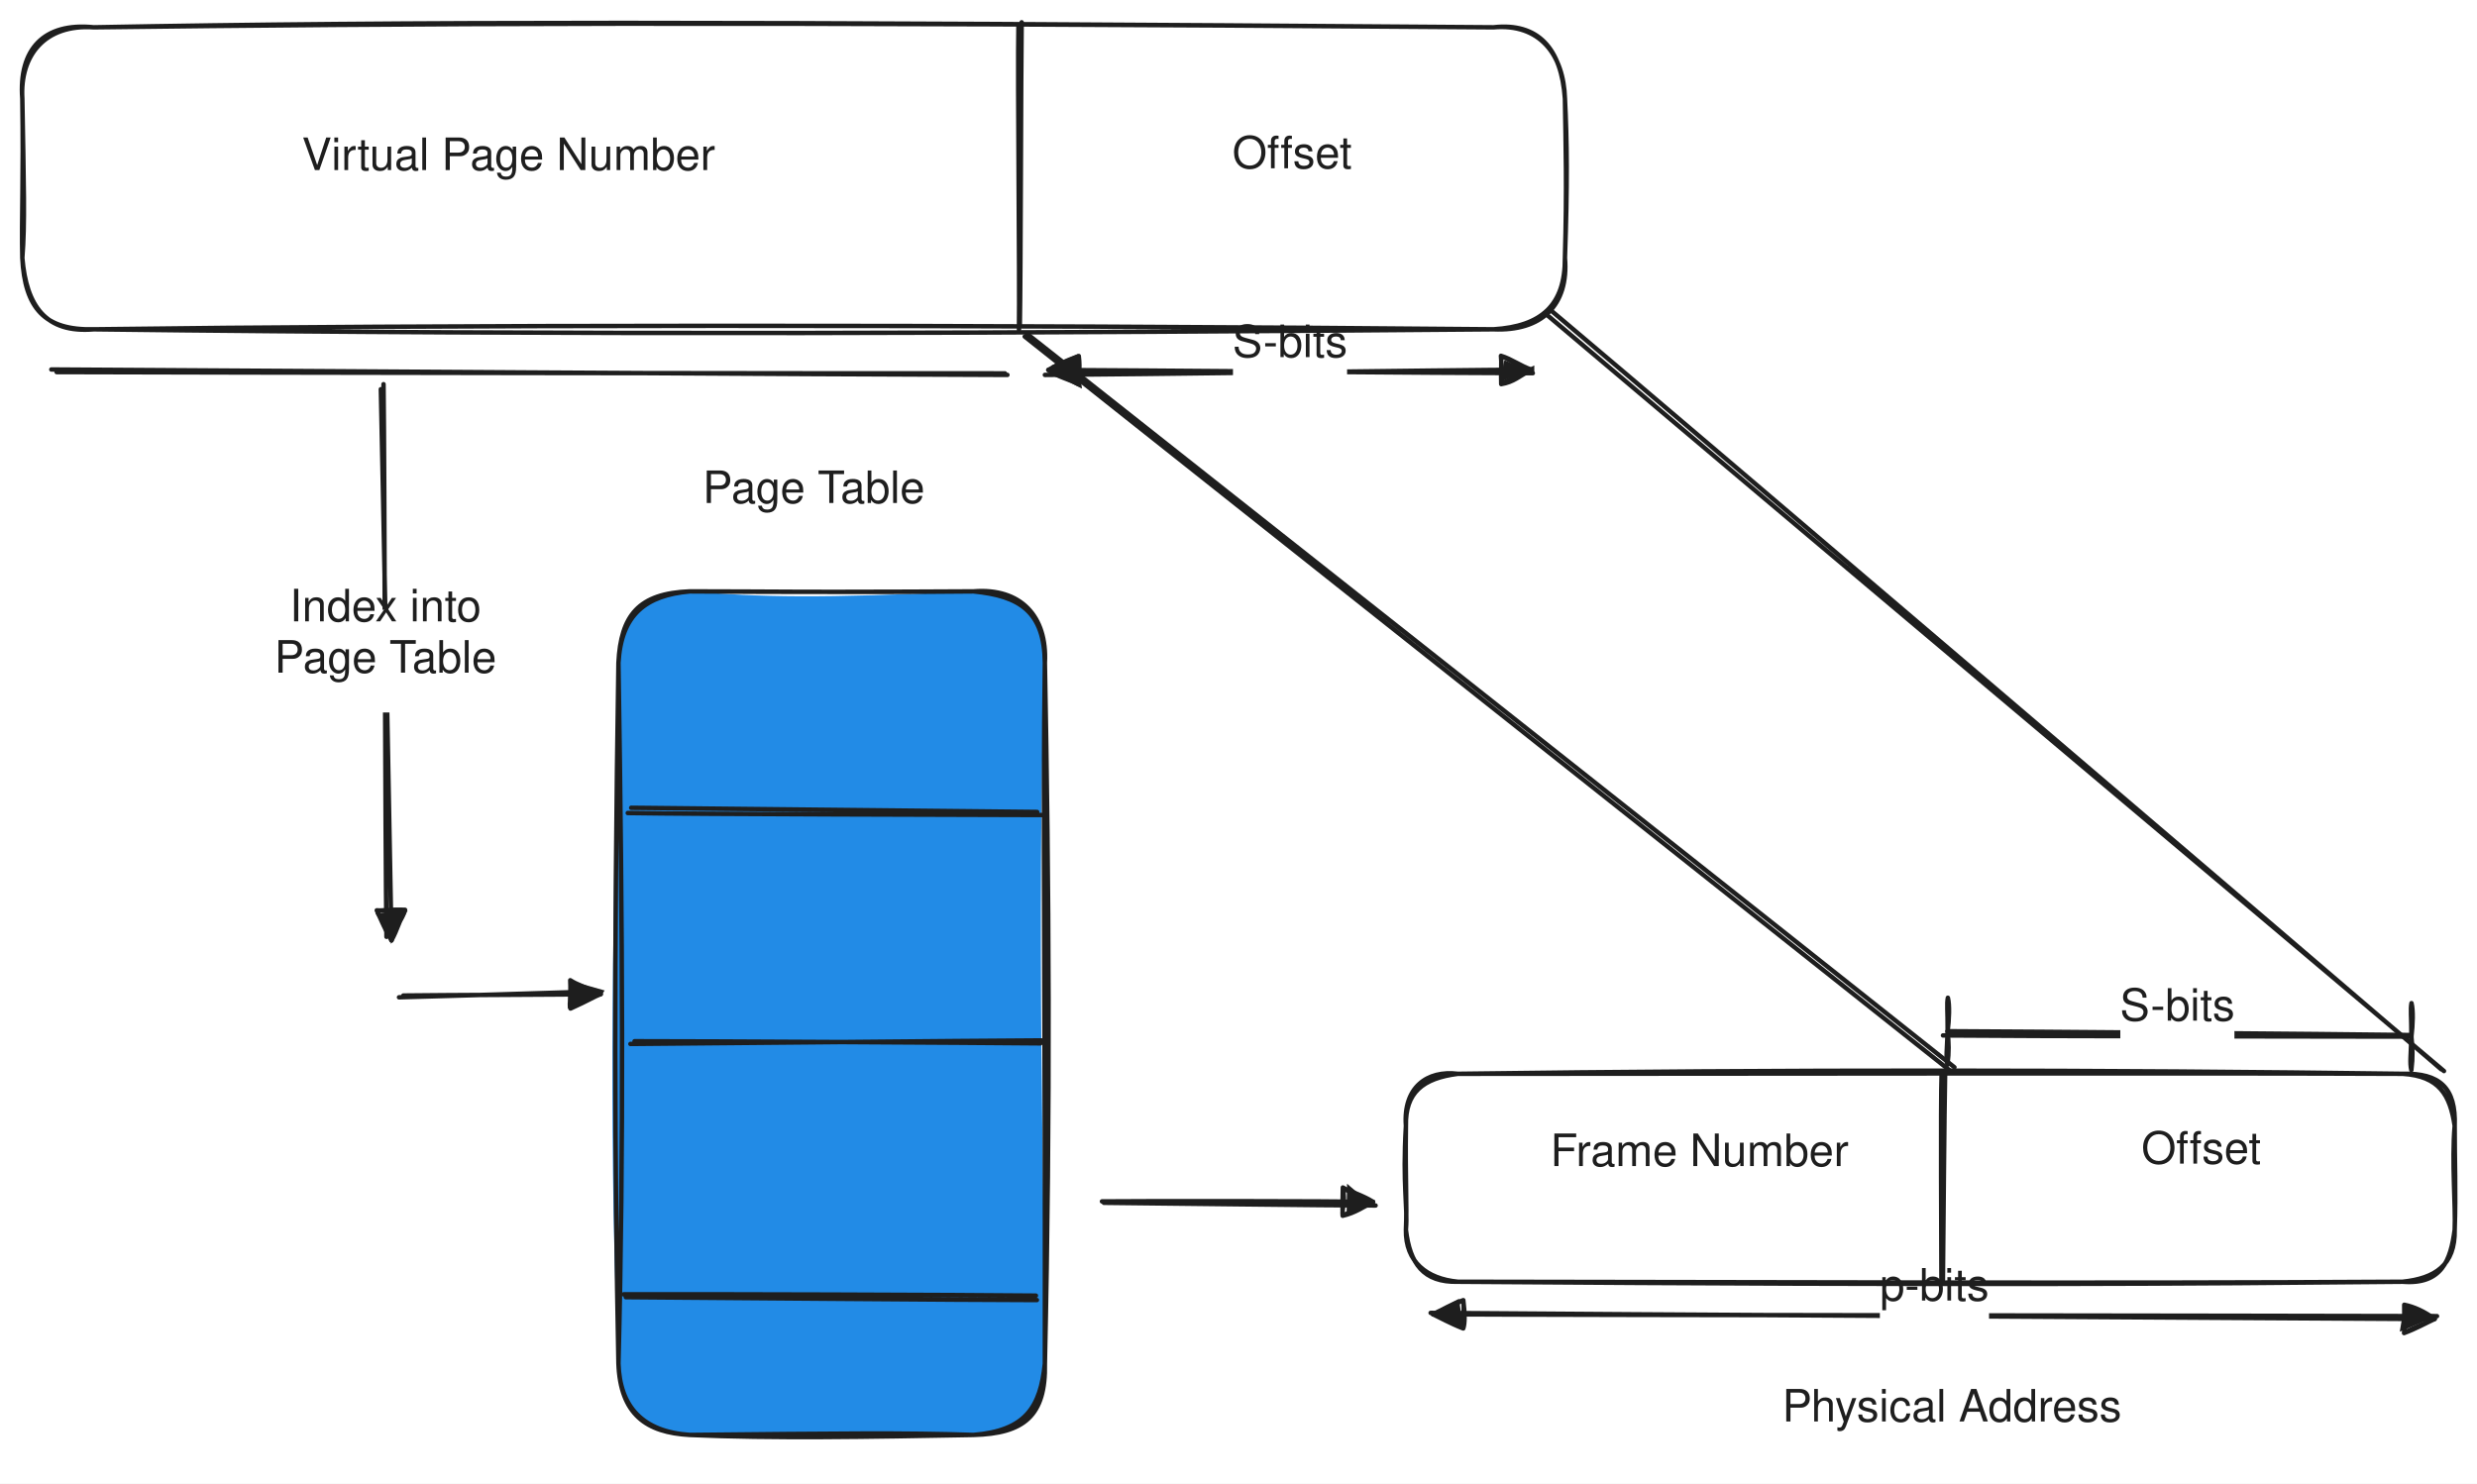
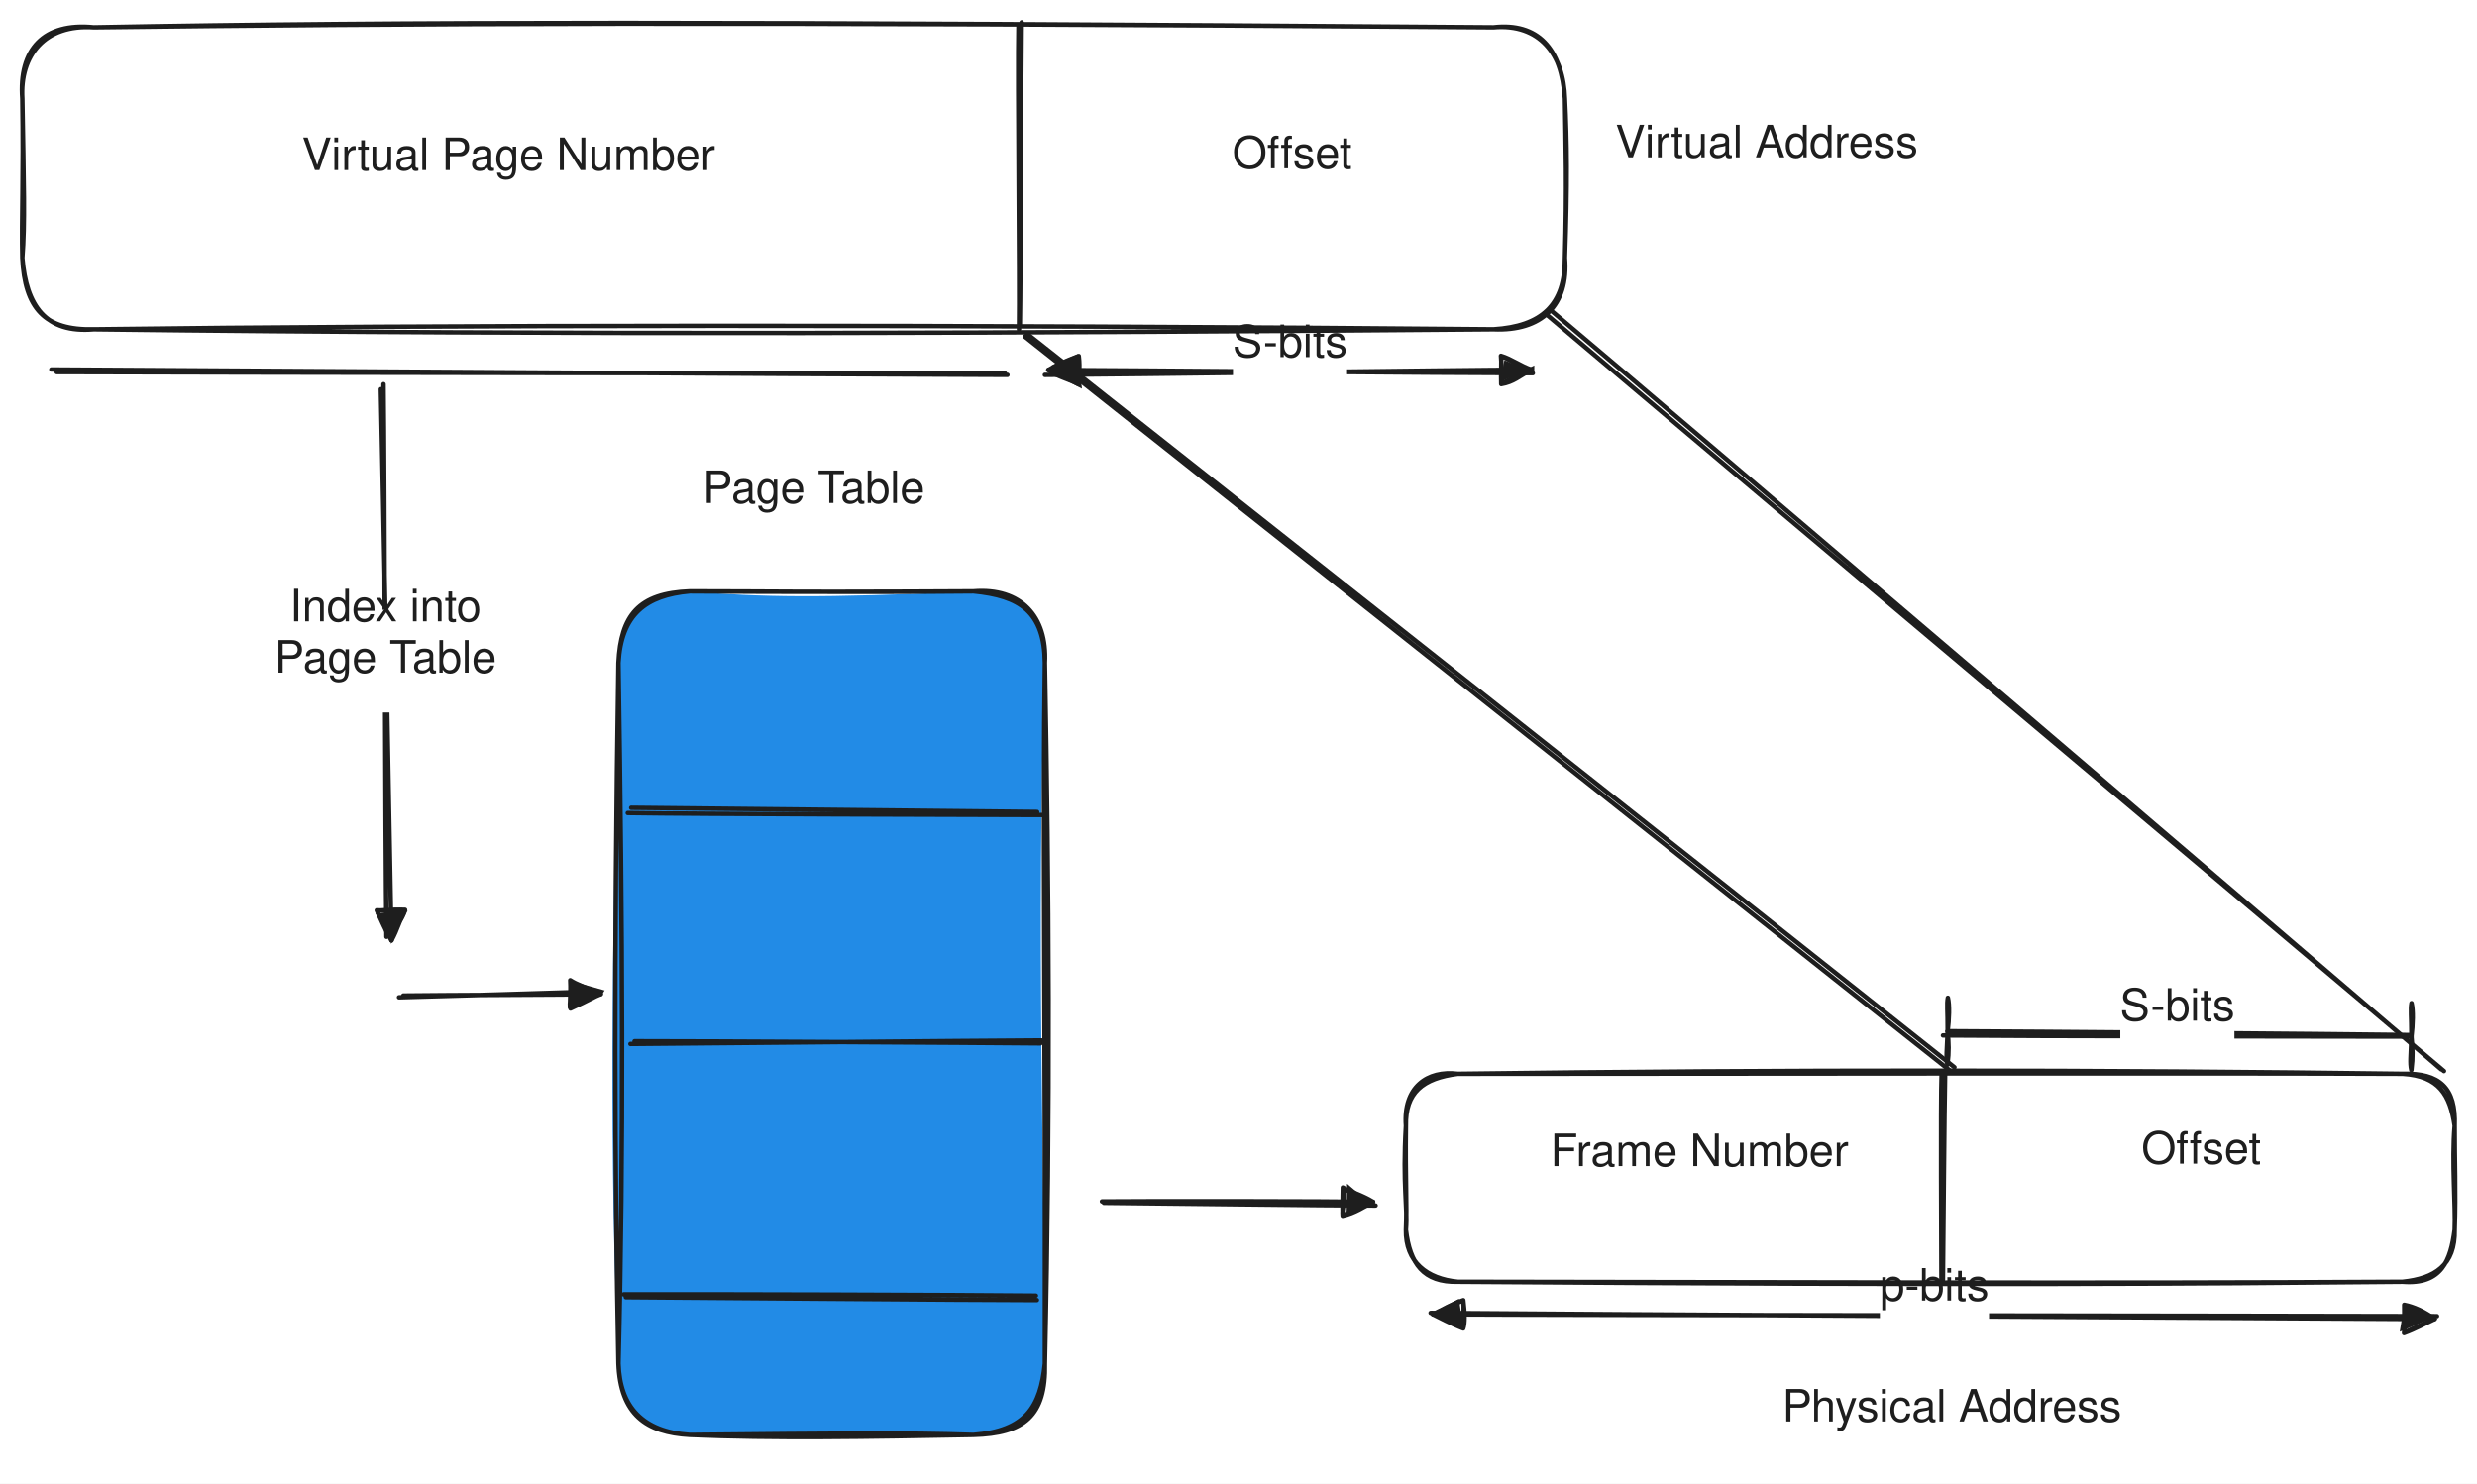
<svg xmlns="http://www.w3.org/2000/svg" version="1.1" viewBox="0 0 1109.818 664.831" width="1109.818" height="664.831" class="excalidraw-svg">
  <defs>
    <style class="style-fonts">
      @font-face {
        font-family: "Virgil";
        src: url("https://excalidraw.com/Virgil.woff2");
      }
      @font-face {
        font-family: "Cascadia";
        src: url("https://excalidraw.com/Cascadia.woff2");
      }
      @font-face {
        font-family: "Assistant";
        src: url("https://excalidraw.com/Assistant-Regular.woff2");
      }
    </style>
  </defs>
  <rect x="0" y="0" width="1109.818" height="664.831" fill="#ffffff" />
  <g stroke-linecap="round" transform="translate(277.0978 265.01) rotate(0 95.53058 189.0027)">
    <path d="M32 0 C65.24 2.67, 88.65 3.16, 159.06 0 C178.11 -2.88, 193.52 9.94, 191.06 32 C186.99 151.01, 190.98 268.57, 191.06 346.01 C188.42 368.72, 181.55 374.98, 159.06 378.01 C126.3 375.77, 97.61 382.58, 32 378.01 C9.57 376.06, 2.29 368.74, 0 346.01 C-4.21 256.23, -2.96 165.72, 0 32 C2.26 11.28, 7.19 0.48, 32 0" stroke="none" stroke-width="0" fill="#228be6" />
    <path d="M32 0 C77.7 0.35, 121.31 0.21, 159.06 0 M32 0 C65.26 -0.01, 97.8 0.56, 159.06 0 M159.06 0 C180.26 -1.71, 192.18 11.16, 191.06 32 M159.06 0 C179.84 2.03, 190.83 9.07, 191.06 32 M191.06 32 C190.05 103.62, 191.26 174.03, 191.06 346.01 M191.06 32 C192.92 131.61, 193.6 230.7, 191.06 346.01 M191.06 346.01 C189.08 365.59, 182.37 376.14, 159.06 378.01 M191.06 346.01 C191.56 369.62, 181.64 377.4, 159.06 378.01 M159.06 378.01 C112.09 378.89, 68.46 379.62, 32 378.01 M159.06 378.01 C128.36 377, 99.26 377.36, 32 378.01 M32 378.01 C10.89 376.62, 0.59 365.4, 0 346.01 M32 378.01 C12.36 376.95, 0.87 368.81, 0 346.01 M0 346.01 C-1.74 258.23, -2.08 167.49, 0 32 M0 346.01 C2.42 249.28, 1.86 153.47, 0 32 M0 32 C1.24 10.32, 12.29 1.76, 32 0 M0 32 C1.07 10.71, 8.92 0.87, 32 0" stroke="#1e1e1e" stroke-width="2" fill="none" />
  </g>
  <g transform="translate(314.8538 220.2482) rotate(0 50.03906 11.5)">
    <text x="0" y="0" font-family="Helvetica, Segoe UI Emoji" font-size="20px" fill="#1e1e1e" text-anchor="start" style="white-space: pre;" direction="ltr" dominant-baseline="text-before-edge">Page Table</text>
  </g>
  <g stroke-linecap="round">
    <g transform="translate(282.9361 362.5148) rotate(0 91.21203 0.8275504)">
      <path d="M-0.13 -0.53 C30.17 -0.22, 151.17 1.05, 181.75 1.34 M-1.66 1.81 C29.03 2.33, 153.32 2.63, 184.11 2.71" stroke="#1e1e1e" stroke-width="2" fill="none" />
    </g>
  </g>
  <mask />
  <g stroke-linecap="round">
    <g transform="translate(283.1407 468.1147) rotate(0 91.28427 -0.7403269)">
      <path d="M-0.68 -0.31 C29.93 -0.54, 152.78 -1.75, 183.48 -1.89 M1.17 -1.52 C31.71 -1.54, 152.66 -0.87, 183.01 -0.57" stroke="#1e1e1e" stroke-width="2" fill="none" />
    </g>
  </g>
  <mask />
  <g stroke-linecap="round">
    <g transform="translate(279.4933 581.6896) rotate(0 92.05765 0.3039517)">
      <path d="M0.91 -0.41 C31.87 -0.22, 154.56 0.88, 185.08 0.88 M-0.07 -1.68 C30.87 -1.83, 154.09 -1.44, 184.64 -1.1" stroke="#1e1e1e" stroke-width="2" fill="none" />
    </g>
  </g>
  <mask />
  <g stroke-linecap="round" transform="translate(10 12.23737) rotate(0 345.5872 67.66514)">
    <path d="M32 0 C171.38 -1.68, 309.89 -2.65, 659.17 0 M32 0 C173.09 -2.63, 313.86 -2.62, 659.17 0 M659.17 0 C679.96 -1.84, 690.58 12.27, 691.17 32 M659.17 0 C679.03 -2.24, 689.63 9.34, 691.17 32 M691.17 32 C691.49 52.52, 692.08 71.93, 691.17 103.33 M691.17 32 C692.12 51.07, 692.33 70.29, 691.17 103.33 M691.17 103.33 C691.31 124.43, 680.73 134.01, 659.17 135.33 M691.17 103.33 C692.94 124.77, 680.57 136.24, 659.17 135.33 M659.17 135.33 C453.76 137.06, 248.65 137.99, 32 135.33 M659.17 135.33 C420.18 133.12, 180.55 133.38, 32 135.33 M32 135.33 C10.01 135.87, 1.12 125.99, 0 103.33 M32 135.33 C10.55 137.16, 1.81 125.01, 0 103.33 M0 103.33 C1.22 88.11, 0.65 70.33, 0 32 M0 103.33 C-0.43 85.87, 0.58 67.39, 0 32 M0 32 C-1.19 12.56, 10.13 -1.54, 32 0 M0 32 C-1.7 9.75, 9.63 -2.27, 32 0" stroke="#1e1e1e" stroke-width="2" fill="none" />
  </g>
  <g stroke-linecap="round">
    <g transform="translate(457.7119 10.81672) rotate(0 -0.934967 67.54104)">
      <path d="M0.04 -0.82 C-0.26 21.6, -0.37 112.67, -0.78 135.25 M-1.4 1.37 C-1.85 23.95, -0.81 114.48, -1.16 136.88" stroke="#1e1e1e" stroke-width="2" fill="none" />
    </g>
  </g>
  <mask />
  <g transform="translate(135.2488 71.03733) rotate(0 92.64648 11.5)">
    <text x="0" y="0" font-family="Helvetica, Segoe UI Emoji" font-size="20px" fill="#1e1e1e" text-anchor="start" style="white-space: pre;" direction="ltr" dominant-baseline="text-before-edge">Virtual Page Number</text>
  </g>
  <g transform="translate(552.1394 70.24462) rotate(0 26.49902 11.5)">
    <text x="0" y="0" font-family="Helvetica, Segoe UI Emoji" font-size="20px" fill="#1e1e1e" text-anchor="start" style="white-space: pre;" direction="ltr" dominant-baseline="text-before-edge">Offset</text>
  </g>
  <g mask="url(#mask-alwZYPKYvgJzynvdfohyM)" stroke-linecap="round">
    <g transform="translate(469.8597 166.5368) rotate(0 108.1367 -0.1754456)">
      <path d="M-0.16 -0.75 C35.91 -0.62, 180.68 0.67, 216.91 0.69 M-1.7 1.47 C34.22 1.29, 179.86 -0.73, 216.29 -0.88" stroke="#1e1e1e" stroke-width="2" fill="none" />
    </g>
    <g transform="translate(469.8597 166.5368) rotate(0 108.1367 -0.1754456)">
      <path d="M1.13 -2.66 L13.1 -7.86 L14.91 7.63 L1.13 0.43" stroke="none" stroke-width="0" fill="#1e1e1e" fill-rule="evenodd" />
      <path d="M-0.16 -0.75 C3.57 -2.07, 10.48 -3.86, 13.48 -7 M-0.16 -0.75 C3.04 -2.76, 7.49 -4.75, 13.48 -7 M13.48 -7 C14.21 -1.23, 13.29 2.8, 13.39 5.68 M13.48 -7 C13.29 -2.04, 13.79 2.81, 13.39 5.68 M13.39 5.68 C9.08 3.29, 3.96 2.39, -0.16 -0.75 M13.39 5.68 C10.07 3.4, 5.63 2.58, -0.16 -0.75 M-0.16 -0.75 C-0.16 -0.75, -0.16 -0.75, -0.16 -0.75 M-0.16 -0.75 C-0.16 -0.75, -0.16 -0.75, -0.16 -0.75" stroke="#1e1e1e" stroke-width="2" fill="none" />
    </g>
    <g transform="translate(469.8597 166.5368) rotate(0 108.1367 -0.1754456)">
      <path d="M217.58 -2.79 L202.38 4.72 L204.16 -5.14 L217.58 0.3" stroke="none" stroke-width="0" fill="#1e1e1e" fill-rule="evenodd" />
      <path d="M216.29 -0.88 C210.72 2.11, 208.34 4.66, 202.76 5.59 M216.29 -0.88 C211.92 0.47, 208.82 2.02, 202.76 5.59 M202.76 5.59 C203.69 2.12, 202.75 -3.09, 202.64 -7.09 M202.76 5.59 C202.54 0.45, 203.03 -4.8, 202.64 -7.09 M202.64 -7.09 C207.7 -4.89, 211.97 -1.43, 216.29 -0.88 M202.64 -7.09 C207.45 -5.64, 211.15 -2.67, 216.29 -0.88 M216.29 -0.88 C216.29 -0.88, 216.29 -0.88, 216.29 -0.88 M216.29 -0.88 C216.29 -0.88, 216.29 -0.88, 216.29 -0.88" stroke="#1e1e1e" stroke-width="2" fill="none" />
    </g>
  </g>
  <mask id="mask-alwZYPKYvgJzynvdfohyM">
    <rect x="0" y="0" fill="#fff" width="786.133" height="266.888" />
    <rect x="552.435" y="154.861" fill="#000" width="51.123" height="23" opacity="1" />
  </mask>
  <g transform="translate(552.4348 154.8614) rotate(0 25.02871 11.96756)">
    <text x="25.562" y="0" font-family="Helvetica, Segoe UI Emoji" font-size="20px" fill="#1e1e1e" text-anchor="middle" style="white-space: pre;" direction="ltr" dominant-baseline="text-before-edge">S-bits</text>
  </g>
  <g stroke-linecap="round">
    <g transform="translate(450.6755 167.3113) rotate(0 -213.5328 -0.5113525)">
      <path d="M0.69 0.69 C-70.72 0.54, -356.53 -1.27, -427.68 -1.74 M-0.41 0 C-71.48 0.08, -354.27 -0.35, -425.3 -0.58" stroke="#1e1e1e" stroke-width="2" fill="none" />
    </g>
  </g>
  <mask />
  <g mask="url(#mask-0TCVc7kuBqDsSEb7P_uxU)" stroke-linecap="round">
    <g transform="translate(171.3716 172.8966) rotate(0 1.338911 123.3709)">
      <path d="M0.47 -0.73 C0.97 40.62, 1.22 205.67, 1.79 246.9 M-0.73 1.51 C0.23 43.17, 3.29 207.45, 4.03 248.52" stroke="#1e1e1e" stroke-width="2" fill="none" />
    </g>
    <g transform="translate(171.3716 172.8966) rotate(0 1.338911 123.3709)">
      <path d="M4.74 248.75 L-3.13 236.44 L11.25 235.07 L3.47 250.32" stroke="none" stroke-width="0" fill="#1e1e1e" fill-rule="evenodd" />
      <path d="M4.03 248.52 C1.91 244.69, 1.68 244.54, -2.56 235.04 M4.03 248.52 C1.49 244.24, -0.38 239.88, -2.56 235.04 M-2.56 235.04 C2.22 235.23, 5.5 235.67, 10.12 234.81 M-2.56 235.04 C-0.15 235.32, 2.94 234.55, 10.12 234.81 M10.12 234.81 C8.81 239.52, 5.57 242.25, 4.03 248.52 M10.12 234.81 C7.65 239.46, 6.8 243.44, 4.03 248.52 M4.03 248.52 C4.03 248.52, 4.03 248.52, 4.03 248.52 M4.03 248.52 C4.03 248.52, 4.03 248.52, 4.03 248.52" stroke="#1e1e1e" stroke-width="2" fill="none" />
    </g>
  </g>
  <mask id="mask-0TCVc7kuBqDsSEb7P_uxU">
    <rect x="0" y="0" fill="#fff" width="274.049" height="519.638" />
    <rect x="122.671" y="273.267" fill="#000" width="100.078" height="46" opacity="1" />
  </mask>
  <g transform="translate(122.6715 273.2675) rotate(0 50.34909 23.52446)">
    <text x="50.039" y="0" font-family="Helvetica, Segoe UI Emoji" font-size="20px" fill="#1e1e1e" text-anchor="middle" style="white-space: pre;" direction="ltr" dominant-baseline="text-before-edge">Index into</text>
    <text x="50.039" y="23" font-family="Helvetica, Segoe UI Emoji" font-size="20px" fill="#1e1e1e" text-anchor="middle" style="white-space: pre;" direction="ltr" dominant-baseline="text-before-edge">Page Table</text>
  </g>
  <g stroke-linecap="round">
    <g transform="translate(179.3024 446.4103) rotate(0 44.28402 -0.7253517)">
      <path d="M-0.52 0.49 C13.89 0.13, 72.76 -1.62, 87.63 -2.12 M1.41 -0.3 C16.09 -0.51, 75.42 -0.69, 89.85 -0.93" stroke="#1e1e1e" stroke-width="2" fill="none" />
    </g>
    <g transform="translate(179.3024 446.4103) rotate(0 44.28402 -0.7253517)">
      <path d="M90.43 -0.81 L75.17 5.59 L76.36 -6.87 L91.61 -2.58" stroke="none" stroke-width="0" fill="#1e1e1e" fill-rule="evenodd" />
      <path d="M89.85 -0.93 C85.08 0.41, 78.25 4.31, 76.31 5.53 M89.85 -0.93 C86.97 0.14, 84.71 1.75, 76.31 5.53 M76.31 5.53 C75.3 2.89, 77.38 -0.32, 76.2 -7.15 M76.31 5.53 C75.7 2.54, 76.54 0.37, 76.2 -7.15 M76.2 -7.15 C78.89 -5.01, 81.4 -4.65, 89.85 -0.93 M76.2 -7.15 C79.2 -5.19, 82.36 -4.31, 89.85 -0.93 M89.85 -0.93 C89.85 -0.93, 89.85 -0.93, 89.85 -0.93 M89.85 -0.93 C89.85 -0.93, 89.85 -0.93, 89.85 -0.93" stroke="#1e1e1e" stroke-width="2" fill="none" />
    </g>
  </g>
  <mask />
  <g stroke-linecap="round" transform="translate(629.9194 481.1862) rotate(0 234.9493 46.58826)">
    <path d="M23.29 0 C189.19 -0.07, 353.34 -0.4, 446.6 0 M23.29 0 C169.22 -1.97, 314.78 -1.79, 446.6 0 M446.6 0 C463.14 -0.42, 470.55 6.2, 469.9 23.29 M446.6 0 C462.96 1.04, 467.83 9.45, 469.9 23.29 M469.9 23.29 C468.53 39.45, 470.39 59.52, 469.9 69.88 M469.9 23.29 C469.86 38.65, 470.51 52.68, 469.9 69.88 M469.9 69.88 C470.22 85.88, 460.91 91.68, 446.6 93.18 M469.9 69.88 C468.1 83.53, 464.15 94.56, 446.6 93.18 M446.6 93.18 C314.17 93.96, 182.64 93.37, 23.29 93.18 M446.6 93.18 C351.73 94.07, 255.89 94.88, 23.29 93.18 M23.29 93.18 C9.38 91.87, -0.26 84.3, 0 69.88 M23.29 93.18 C7.77 93.58, 1.77 85.01, 0 69.88 M0 69.88 C0.88 59.1, -1.56 50.58, 0 23.29 M0 69.88 C0.53 58.55, -0.33 47.56, 0 23.29 M0 23.29 C-1.29 5.99, 9.51 -1.7, 23.29 0 M0 23.29 C-0.3 8.4, 7.51 2.01, 23.29 0" stroke="#1e1e1e" stroke-width="2" fill="none" />
  </g>
  <g stroke-linecap="round">
    <g transform="translate(871.7042 481.3247) rotate(0 -0.8586055 46.47472)">
      <path d="M-0.2 0.16 C-0.54 15.42, -1.01 76.57, -1.18 92.17 M-1.76 -0.8 C-2.29 14.54, -1.85 77.85, -1.85 93.3" stroke="#1e1e1e" stroke-width="2" fill="none" />
    </g>
  </g>
  <mask />
  <g transform="translate(694.635 517.3689) rotate(0 67.23633 11.5)">
    <text x="0" y="0" font-family="Helvetica, Segoe UI Emoji" font-size="20px" fill="#1e1e1e" text-anchor="start" style="white-space: pre;" direction="ltr" dominant-baseline="text-before-edge">Frame Number</text>
  </g>
-   <g transform="translate(959.4465 516.2777) rotate(0 33.52996 12.5)">
+   <g transform="translate(959.4465 516.2777) rotate(0 26.49902 11.5)">
    <text x="0" y="0" font-family="Helvetica, Segoe UI Emoji" font-size="20px" fill="#1e1e1e" text-anchor="start" style="white-space: pre;" direction="ltr" dominant-baseline="text-before-edge">Offset</text>
  </g>
  <g mask="url(#mask-FdZuVBFcOlWxB1WlvRC9g)" stroke-linecap="round">
    <g transform="translate(1079.403 463.8933) rotate(0 -103.8319 -0.1840057)">
      <path d="M1.03 0.63 C-33.81 0.57, -174.09 0.46, -208.85 0.1 M0.11 -0.08 C-34.39 -0.55, -172.04 -1.65, -206.76 -1.78" stroke="#1e1e1e" stroke-width="2" fill="none" />
    </g>
    <g transform="translate(1079.403 463.8933) rotate(0 -103.8319 -0.1840057)">
      <path d="M1 15.63 C1.74 9.45, 1.54 6.41, 1.03 0.63 M1 15.63 C0.26 12.49, 0.76 9.07, 1.03 0.63" stroke="#1e1e1e" stroke-width="2" fill="none" />
    </g>
    <g transform="translate(1079.403 463.8933) rotate(0 -103.8319 -0.1840057)">
      <path d="M1.06 -14.37 C1.9 -11.14, 1.68 -4.76, 1.03 0.63 M1.06 -14.37 C0.53 -11.46, 1.02 -8.83, 1.03 0.63" stroke="#1e1e1e" stroke-width="2" fill="none" />
    </g>
    <g transform="translate(1079.403 463.8933) rotate(0 -103.8319 -0.1840057)">
      <path d="M-206.66 -16.78 C-205.84 -13.56, -206.08 -7.18, -206.76 -1.78 M-206.66 -16.78 C-207.21 -13.88, -206.72 -11.25, -206.76 -1.78" stroke="#1e1e1e" stroke-width="2" fill="none" />
    </g>
    <g transform="translate(1079.403 463.8933) rotate(0 -103.8319 -0.1840057)">
      <path d="M-206.85 13.22 C-206.09 7.03, -206.28 3.99, -206.76 -1.78 M-206.85 13.22 C-207.59 10.07, -207.06 6.65, -206.76 -1.78" stroke="#1e1e1e" stroke-width="2" fill="none" />
    </g>
  </g>
  <mask id="mask-FdZuVBFcOlWxB1WlvRC9g">
    <rect x="0" y="0" fill="#fff" width="1387.067" height="564.261" />
    <rect x="950.01" y="452.209" fill="#000" width="51.123" height="23" opacity="1" />
  </mask>
  <g transform="translate(950.0099 452.2093) rotate(0 25.4839 11.1097)">
    <text x="25.562" y="0" font-family="Helvetica, Segoe UI Emoji" font-size="20px" fill="#1e1e1e" text-anchor="middle" style="white-space: pre;" direction="ltr" dominant-baseline="text-before-edge">S-bits</text>
  </g>
  <g stroke-linecap="round">
    <g transform="translate(875.2355 479.2604) rotate(0 -207.5747 -164.6667)">
      <path d="M0.45 -0.99 C-68.74 -56.06, -345.78 -274.98, -415.16 -329.76 M-0.77 1.11 C-70.11 -53.85, -346.75 -273.5, -416.11 -328.45" stroke="#1e1e1e" stroke-width="2" fill="none" />
    </g>
  </g>
  <mask />
  <g stroke-linecap="round">
    <g transform="translate(1094.562 479.3928) rotate(0 -200.7726 -170.0176)">
      <path d="M0.46 0.56 C-66.52 -56.11, -335.4 -282.35, -402.4 -339.08 M-0.76 -0.2 C-67.32 -57.27, -333.21 -284.34, -400.14 -340.7" stroke="#1e1e1e" stroke-width="2" fill="none" />
    </g>
  </g>
  <mask />
  <g mask="url(#mask-OkFfNLu8Bd-dYl8jQpYvK)" stroke-linecap="round">
    <g transform="translate(641.2119 588.0931) rotate(0 225.5178 1.044252)">
      <path d="M0.81 0.84 C75.93 1.26, 375.7 1.48, 450.69 1.69 M-0.22 0.23 C74.7 0.9, 374.55 2.48, 449.56 3.01" stroke="#1e1e1e" stroke-width="2" fill="none" />
    </g>
    <g transform="translate(641.2119 588.0931) rotate(0 225.5178 1.044252)">
      <path d="M1.41 -0.24 L12.48 -6.08 L14.4 7.24 L2.14 1.26" stroke="none" stroke-width="0" fill="#1e1e1e" fill-rule="evenodd" />
      <path d="M0.81 0.84 C5.98 -1.57, 8.5 -3.39, 14.42 -5.47 M0.81 0.84 C4.75 -1.3, 8.71 -2.66, 14.42 -5.47 M14.42 -5.47 C15.13 0.35, 15.21 4.9, 14.39 7.2 M14.42 -5.47 C14.82 -1.67, 14.46 1.36, 14.39 7.2 M14.39 7.2 C9.77 3.73, 6.16 1.83, 0.81 0.84 M14.39 7.2 C8.81 5.07, 3.22 1.96, 0.81 0.84 M0.81 0.84 C0.81 0.84, 0.81 0.84, 0.81 0.84 M0.81 0.84 C0.81 0.84, 0.81 0.84, 0.81 0.84" stroke="#1e1e1e" stroke-width="2" fill="none" />
    </g>
    <g transform="translate(641.2119 588.0931) rotate(0 225.5178 1.044252)">
      <path d="M450.17 1.94 L434 8.66 L436.02 -3.37 L450.9 3.44" stroke="none" stroke-width="0" fill="#1e1e1e" fill-rule="evenodd" />
      <path d="M449.56 3.01 C446.49 4.55, 440.85 6.5, 435.93 9.27 M449.56 3.01 C445.41 4.92, 441.17 7.36, 435.93 9.27 M435.93 9.27 C436.57 5.43, 436.7 0.32, 436.01 -3.41 M435.93 9.27 C436.3 6.69, 435.96 3.34, 436.01 -3.41 M436.01 -3.41 C440.19 -2.58, 445.25 -0.39, 449.56 3.01 M436.01 -3.41 C441.19 -0.58, 446.43 1.41, 449.56 3.01 M449.56 3.01 C449.56 3.01, 449.56 3.01, 449.56 3.01 M449.56 3.01 C449.56 3.01, 449.56 3.01, 449.56 3.01" stroke="#1e1e1e" stroke-width="2" fill="none" />
    </g>
  </g>
  <mask id="mask-OkFfNLu8Bd-dYl8jQpYvK">
    <rect x="0" y="0" fill="#fff" width="1192.247" height="690.182" />
    <rect x="842.277" y="577.637" fill="#000" width="48.906" height="23" opacity="1" />
  </mask>
  <g transform="translate(842.2766 577.6374) rotate(0 24.16957 12.07838)">
    <text x="24.453" y="0" font-family="Helvetica, Segoe UI Emoji" font-size="20px" fill="#1e1e1e" text-anchor="middle" style="white-space: pre;" direction="ltr" dominant-baseline="text-before-edge">p-bits</text>
  </g>
  <g transform="translate(798.5233 631.8307) rotate(0 76.69922 11.5)">
    <text x="0" y="0" font-family="Helvetica, Segoe UI Emoji" font-size="20px" fill="#1e1e1e" text-anchor="start" style="white-space: pre;" direction="ltr" dominant-baseline="text-before-edge">Physical Address</text>
  </g>
  <g stroke-linecap="round">
    <g transform="translate(493.4651 538.1801) rotate(0 61.58067 0.554952)">
      <path d="M1.13 0.81 C21.52 1, 102.44 2.01, 122.86 2.02 M0.27 0.19 C20.43 -0.02, 101.27 0.06, 121.75 0.38" stroke="#1e1e1e" stroke-width="2" fill="none" />
    </g>
    <g transform="translate(493.4651 538.1801) rotate(0 61.58067 0.554952)">
      <path d="M120.76 -0.64 L109.87 6.56 L110.08 -7.75 L121.17 1.77" stroke="none" stroke-width="0" fill="#1e1e1e" fill-rule="evenodd" />
      <path d="M121.75 0.38 C118.13 2.28, 113.58 5.43, 108.11 6.62 M121.75 0.38 C118.46 2.28, 114.43 3.3, 108.11 6.62 M108.11 6.62 C107.73 2.77, 109.42 0.92, 108.2 -6.05 M108.11 6.62 C108.04 4.35, 108.01 1.13, 108.2 -6.05 M108.2 -6.05 C110.8 -4.39, 116.9 -2.69, 121.75 0.38 M108.2 -6.05 C110.41 -4.05, 114.03 -3.47, 121.75 0.38 M121.75 0.38 C121.75 0.38, 121.75 0.38, 121.75 0.38 M121.75 0.38 C121.75 0.38, 121.75 0.38, 121.75 0.38" stroke="#1e1e1e" stroke-width="2" fill="none" />
    </g>
  </g>
  <mask />
+   <g transform="translate(723.783 65.33107) rotate(0 67.63184 11.5)">
+     <text x="0" y="0" font-family="Helvetica, Segoe UI Emoji" font-size="20px" fill="#1e1e1e" text-anchor="start" style="white-space: pre;" direction="ltr" dominant-baseline="text-before-edge">Virtual Address</text>
+   </g>
</svg>
